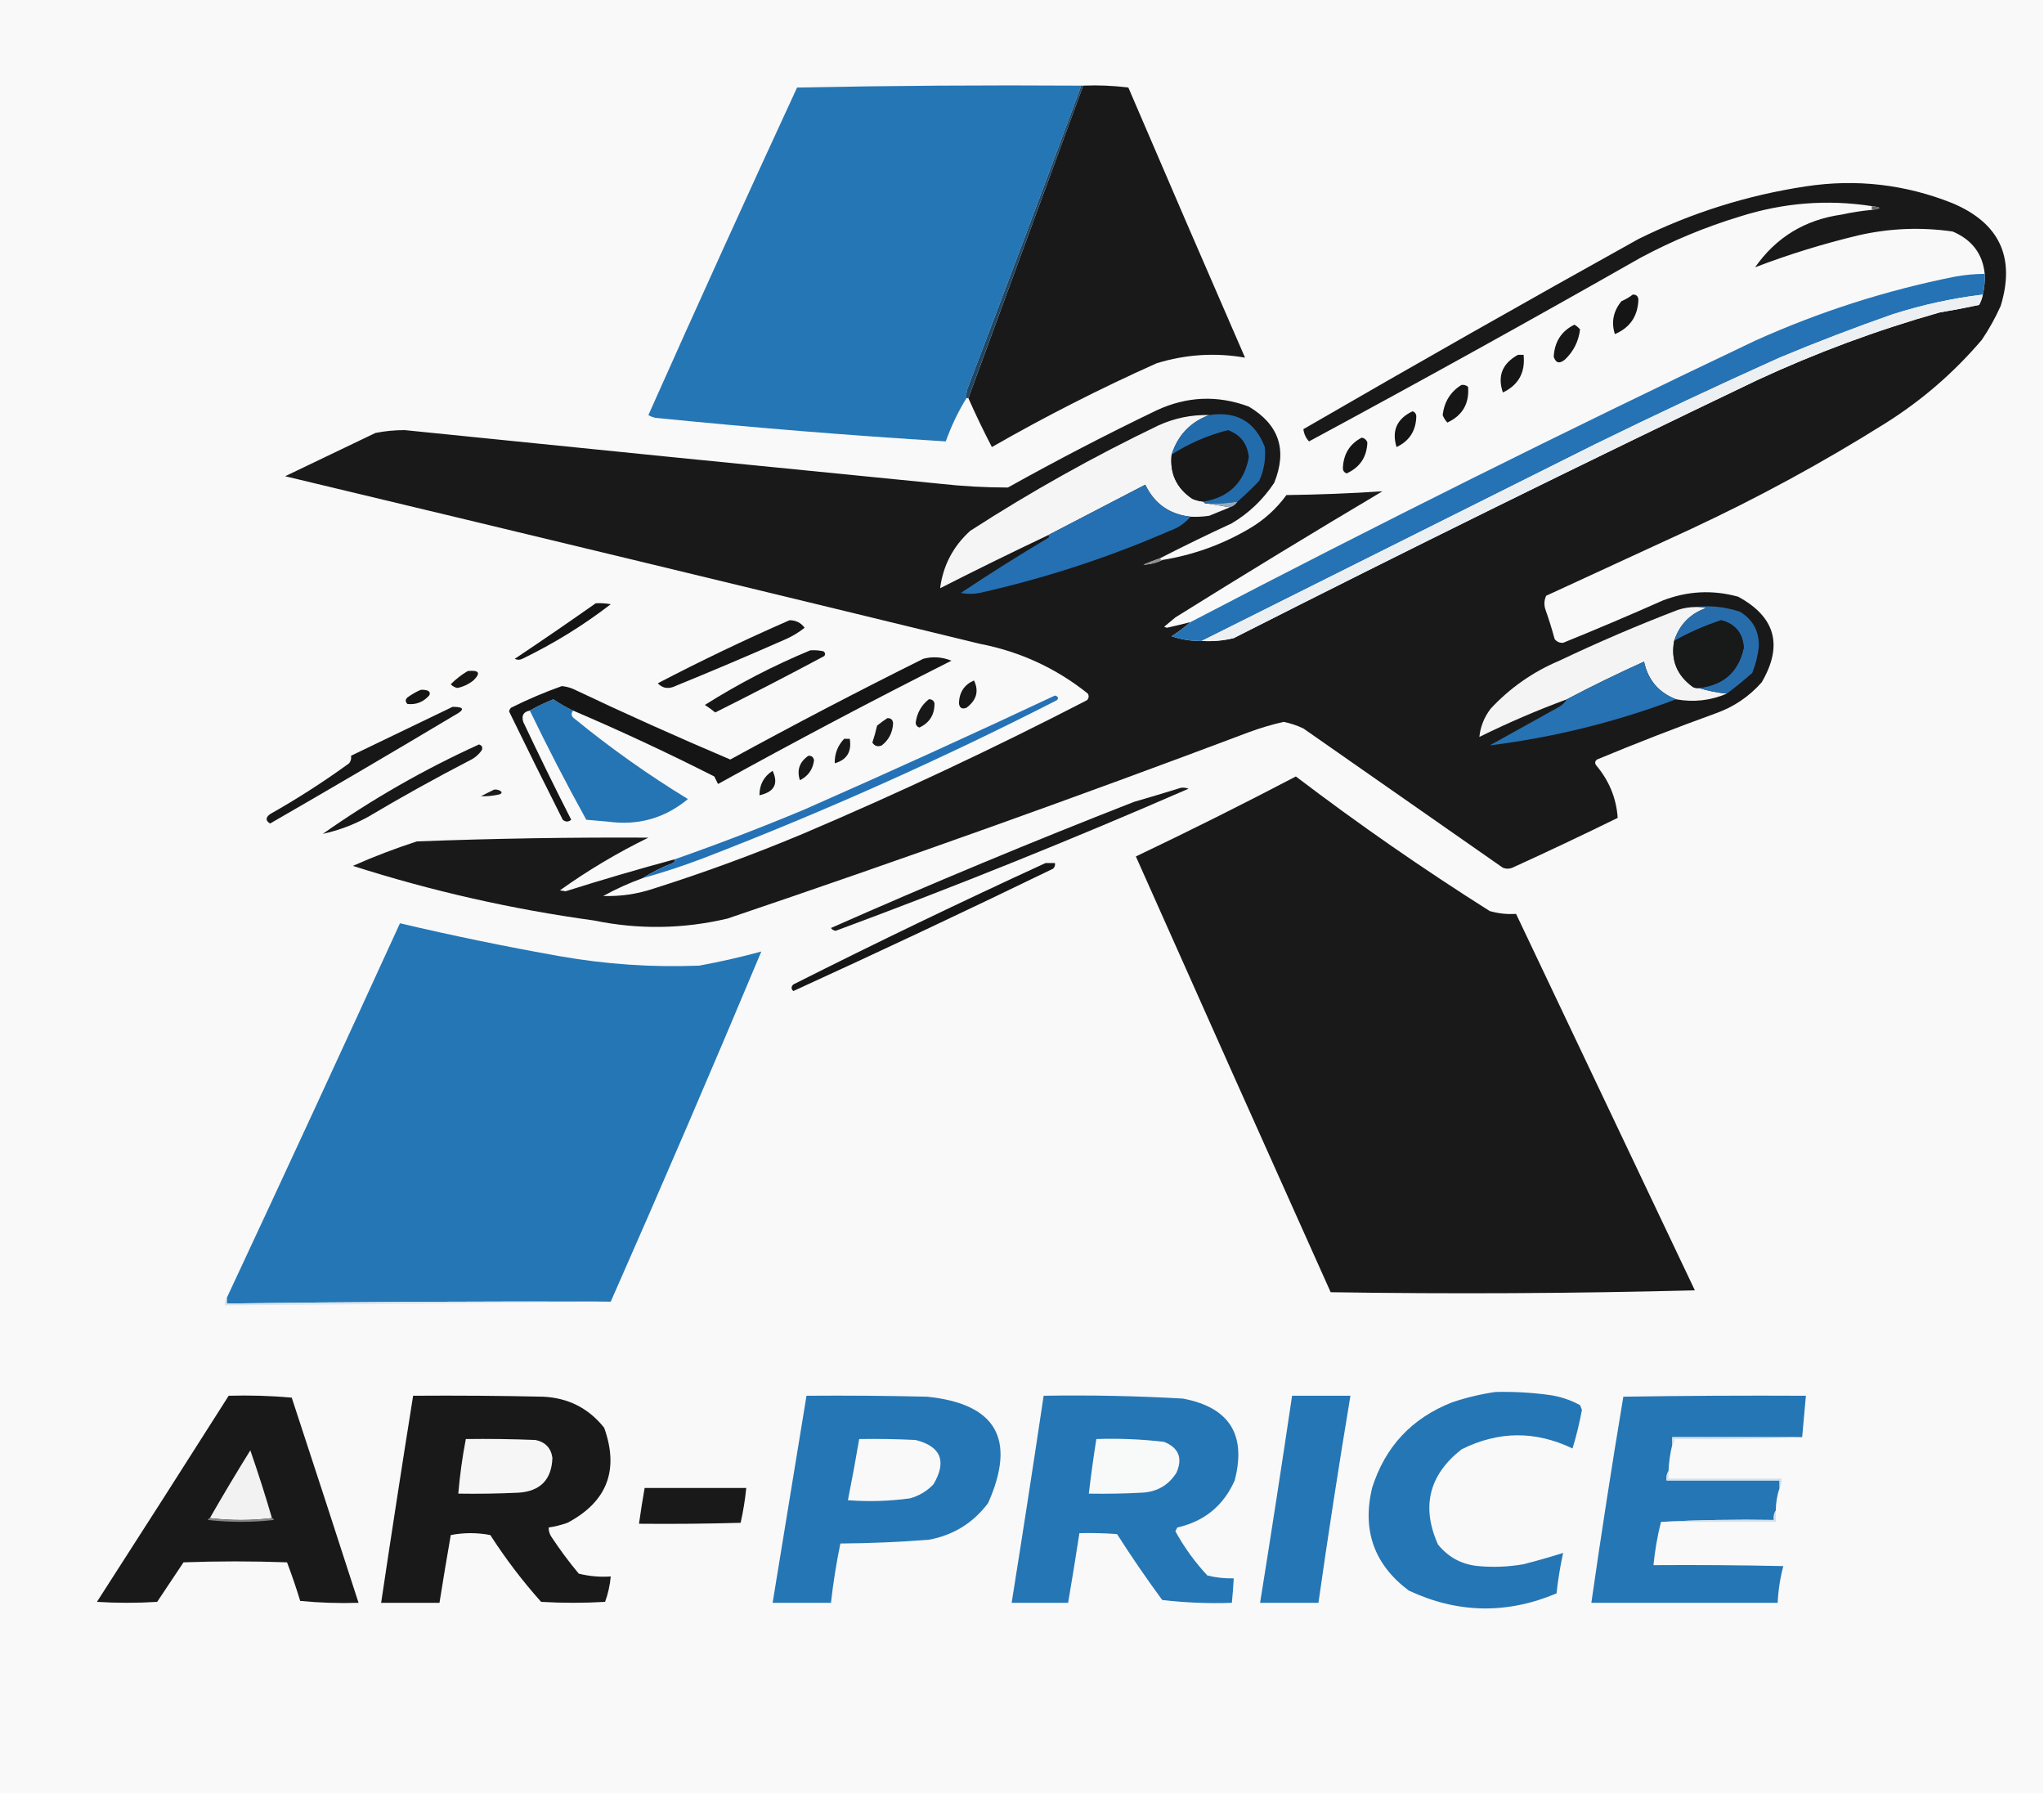
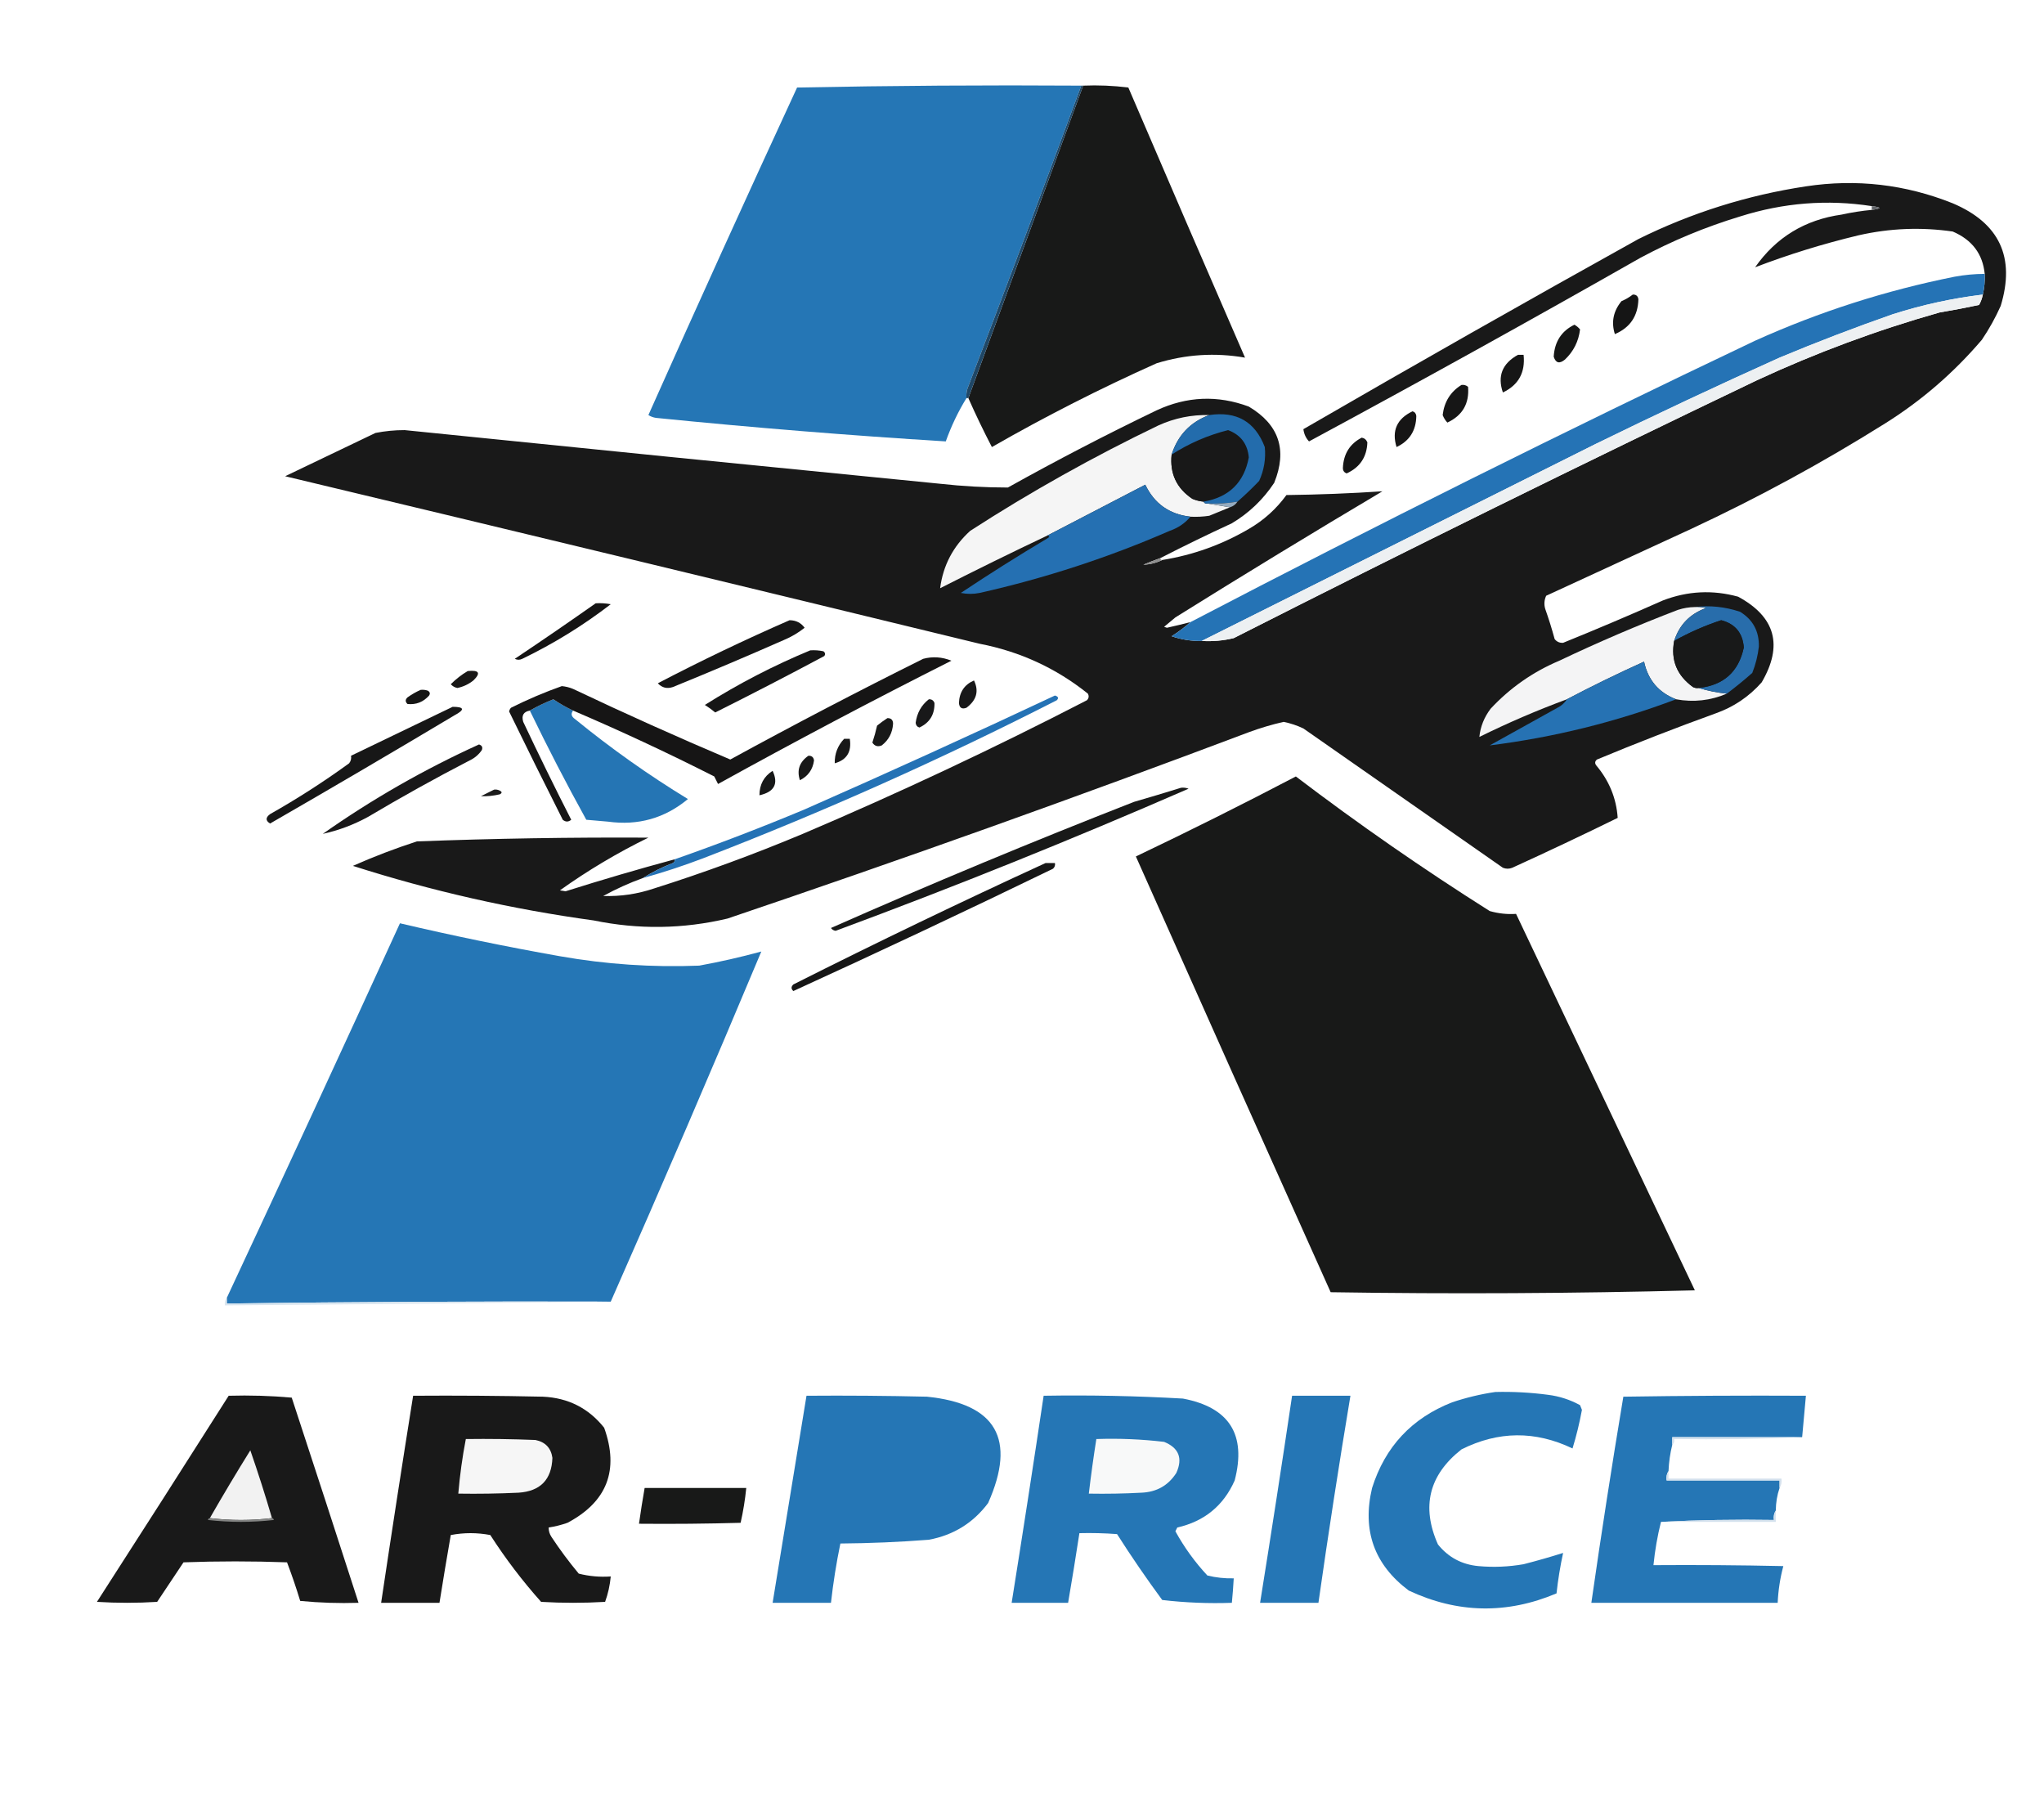
<svg xmlns="http://www.w3.org/2000/svg" version="1.1" width="1086px" height="953px" style="shape-rendering:geometricPrecision; text-rendering:geometricPrecision; image-rendering:optimizeQuality; fill-rule:evenodd; clip-rule:evenodd">
  <g>
-     <path style="opacity:1" fill="#f9f9f9" d="M -0.5,-0.5 C 361.5,-0.5 723.5,-0.5 1085.5,-0.5C 1085.5,317.167 1085.5,634.833 1085.5,952.5C 723.5,952.5 361.5,952.5 -0.5,952.5C -0.5,634.833 -0.5,317.167 -0.5,-0.5 Z" />
+     <path style="opacity:1" fill="none" d="M -0.5,-0.5 C 361.5,-0.5 723.5,-0.5 1085.5,-0.5C 1085.5,317.167 1085.5,634.833 1085.5,952.5C 723.5,952.5 361.5,952.5 -0.5,952.5C -0.5,634.833 -0.5,317.167 -0.5,-0.5 Z" />
  </g>
  <g>
    <path style="opacity:1" fill="#2576b5" d="M 574.5,45.5 C 554.638,99.248 534.472,152.914 514,206.5C 513.506,208.134 513.34,209.801 513.5,211.5C 509.115,218.61 505.448,226.277 502.5,234.5C 451.185,231.334 399.851,227.168 348.5,222C 347.062,221.781 345.729,221.281 344.5,220.5C 370.453,162.297 396.787,104.297 423.5,46.5C 473.829,45.5 524.162,45.167 574.5,45.5 Z" />
  </g>
  <g>
    <path style="opacity:1" fill="#181918" d="M 575.5,45.5 C 583.528,45.169 591.528,45.502 599.5,46.5C 620.038,94.407 640.704,142.24 661.5,190C 645.629,187.241 629.963,188.241 614.5,193C 584.538,206.397 555.371,221.231 527,237.5C 522.563,228.96 518.396,220.293 514.5,211.5C 534.833,156.167 555.167,100.833 575.5,45.5 Z" />
  </g>
  <g>
    <path style="opacity:1" fill="#191919" d="M 358.5,456.5 C 358.631,457.376 358.298,458.043 357.5,458.5C 351.868,460.649 346.535,463.316 341.5,466.5C 334.324,469.085 327.324,472.251 320.5,476C 329.71,476.299 338.71,474.966 347.5,472C 374.283,463.517 400.617,453.85 426.5,443C 477.801,421.18 528.135,397.514 577.5,372C 578.517,370.951 578.684,369.784 578,368.5C 561.129,354.985 541.962,346.152 520.5,342C 397.535,312.075 274.535,282.408 151.5,253C 167.531,245.317 183.531,237.651 199.5,230C 204.611,228.994 209.778,228.494 215,228.5C 309.811,238.164 404.645,247.664 499.5,257C 511.482,258.332 523.482,258.999 535.5,259C 561.393,244.553 587.727,230.886 614.5,218C 630.638,210.513 646.971,209.846 663.5,216C 679.575,225.559 684.075,239.059 677,256.5C 671.121,265.38 663.621,272.546 654.5,278C 641.653,283.924 628.987,290.091 616.5,296.5C 613.484,297.562 610.484,298.729 607.5,300C 611.051,299.869 614.385,299.035 617.5,297.5C 633.844,294.885 649.177,289.385 663.5,281C 671.412,276.424 678.078,270.424 683.5,263C 700.564,262.794 717.564,262.127 734.5,261C 697.57,282.936 660.903,305.27 624.5,328C 622.493,329.713 620.493,331.379 618.5,333C 619,333.167 619.5,333.333 620,333.5C 624.216,332.558 628.383,331.558 632.5,330.5C 629.482,333.202 626.149,335.702 622.5,338C 627.686,339.785 633.02,340.618 638.5,340.5C 644.262,340.851 649.928,340.351 655.5,339C 747.705,292.23 840.372,246.564 933.5,202C 964.89,187.426 997.224,175.426 1030.5,166C 1037.54,164.823 1044.54,163.49 1051.5,162C 1052.46,160.275 1053.13,158.441 1053.5,156.5C 1054.34,152.901 1054.68,149.234 1054.5,145.5C 1053.45,134.898 1047.78,127.398 1037.5,123C 1020.71,120.578 1004.04,121.245 987.5,125C 968.628,129.517 950.294,135.184 932.5,142C 943.646,126.081 958.98,116.747 978.5,114C 983.792,112.84 989.125,112.007 994.5,111.5C 999.833,110.833 999.833,110.167 994.5,109.5C 970.915,105.857 947.582,107.69 924.5,115C 906.116,120.573 888.449,127.907 871.5,137C 813.225,170.152 754.558,202.652 695.5,234.5C 693.835,232.744 692.835,230.577 692.5,228C 751.48,193.84 810.814,160.173 870.5,127C 898.664,113.057 928.331,103.724 959.5,99C 986.339,94.938 1012.34,97.938 1037.5,108C 1062.35,118.538 1070.85,136.705 1063,162.5C 1060.17,168.822 1056.84,174.822 1053,180.5C 1038.06,198.032 1020.89,212.865 1001.5,225C 968.371,245.776 934.038,264.442 898.5,281C 872.803,292.85 847.136,304.683 821.5,316.5C 820.456,318.768 820.289,321.101 821,323.5C 822.869,328.772 824.535,334.106 826,339.5C 827.126,340.944 828.626,341.61 830.5,341.5C 848.266,334.298 865.933,326.798 883.5,319C 896.641,313.943 909.974,313.276 923.5,317C 943.311,327.734 947.477,342.901 936,362.5C 929.267,370.117 921.1,375.617 911.5,379C 890.303,386.676 869.303,394.843 848.5,403.5C 847.417,404.365 847.251,405.365 848,406.5C 854.959,414.725 858.792,424.058 859.5,434.5C 840.985,443.59 822.318,452.423 803.5,461C 801.833,461.667 800.167,461.667 798.5,461C 763.167,436.333 727.833,411.667 692.5,387C 689.128,385.394 685.628,384.228 682,383.5C 675.724,384.925 669.558,386.758 663.5,389C 571.752,423.583 479.419,456.583 386.5,488C 362.938,493.563 339.271,493.897 315.5,489C 271.919,483.019 229.253,473.353 187.5,460C 198.61,455.075 209.943,450.741 221.5,447C 262.486,445.448 303.486,444.781 344.5,445C 327.971,453.089 312.304,462.423 297.5,473C 298.5,473.167 299.5,473.333 300.5,473.5C 319.734,467.421 339.067,461.755 358.5,456.5 Z" />
  </g>
  <g>
    <path style="opacity:1" fill="#63666a" d="M 994.5,109.5 C 999.833,110.167 999.833,110.833 994.5,111.5C 994.5,110.833 994.5,110.167 994.5,109.5 Z" />
  </g>
  <g>
    <path style="opacity:1" fill="#1f4766" d="M 574.5,45.5 C 574.833,45.5 575.167,45.5 575.5,45.5C 555.167,100.833 534.833,156.167 514.5,211.5C 514.167,211.5 513.833,211.5 513.5,211.5C 513.34,209.801 513.506,208.134 514,206.5C 534.472,152.914 554.638,99.248 574.5,45.5 Z" />
  </g>
  <g>
    <path style="opacity:1" fill="#2573b5" d="M 1054.5,145.5 C 1054.68,149.234 1054.34,152.901 1053.5,156.5C 1037.19,158.478 1021.19,161.978 1005.5,167C 985.276,174.075 965.276,181.741 945.5,190C 912.561,204.803 879.895,220.137 847.5,236C 777.586,270.957 707.919,305.79 638.5,340.5C 633.02,340.618 627.686,339.785 622.5,338C 626.149,335.702 629.482,333.202 632.5,330.5C 731.542,278.812 831.542,228.979 932.5,181C 966.531,165.656 1001.86,154.323 1038.5,147C 1043.79,146.023 1049.13,145.523 1054.5,145.5 Z" />
  </g>
  <g>
    <path style="opacity:1" fill="#151515" d="M 867.5,156.5 C 869.252,156.418 870.252,157.251 870.5,159C 870.253,167.899 866.086,174.065 858,177.5C 855.985,171.165 857.152,165.331 861.5,160C 863.727,159.059 865.727,157.892 867.5,156.5 Z" />
  </g>
  <g>
    <path style="opacity:1" fill="#151615" d="M 836.5,172.5 C 837.627,173.122 838.627,173.955 839.5,175C 838.731,181.322 836.064,186.656 831.5,191C 828.582,193.41 826.582,192.91 825.5,189.5C 825.966,181.525 829.632,175.859 836.5,172.5 Z" />
  </g>
  <g>
    <path style="opacity:1" fill="#161616" d="M 806.5,188.5 C 807.5,188.5 808.5,188.5 809.5,188.5C 810.487,197.868 806.821,204.534 798.5,208.5C 795.506,199.792 798.172,193.125 806.5,188.5 Z" />
  </g>
  <g>
    <path style="opacity:1" fill="#161616" d="M 776.5,204.5 C 777.822,204.33 778.989,204.663 780,205.5C 780.729,214.376 777.062,220.709 769,224.5C 767.916,223.335 767.083,222.002 766.5,220.5C 767.359,213.414 770.693,208.081 776.5,204.5 Z" />
  </g>
  <g>
    <path style="opacity:1" fill="#edf0f2" d="M 1053.5,156.5 C 1053.13,158.441 1052.46,160.275 1051.5,162C 1044.54,163.49 1037.54,164.823 1030.5,166C 997.224,175.426 964.89,187.426 933.5,202C 840.372,246.564 747.705,292.23 655.5,339C 649.928,340.351 644.262,340.851 638.5,340.5C 707.919,305.79 777.586,270.957 847.5,236C 879.895,220.137 912.561,204.803 945.5,190C 965.276,181.741 985.276,174.075 1005.5,167C 1021.19,161.978 1037.19,158.478 1053.5,156.5 Z" />
  </g>
  <g>
    <path style="opacity:1" fill="#161515" d="M 750.5,218.5 C 751.695,218.866 752.361,219.699 752.5,221C 752.379,228.761 748.879,234.261 742,237.5C 739.349,228.796 742.183,222.462 750.5,218.5 Z" />
  </g>
  <g>
    <path style="opacity:1" fill="#f5f5f5" d="M 642.5,220.5 C 632.466,224.203 625.799,231.203 622.5,241.5C 621.458,251.544 625.125,259.377 633.5,265C 635.436,265.813 637.436,266.313 639.5,266.5C 639.842,267.338 640.508,267.672 641.5,267.5C 645.5,268.167 649.5,268.833 653.5,269.5C 649.855,270.987 646.188,272.487 642.5,274C 639.183,274.498 635.85,274.665 632.5,274.5C 621.331,273.253 613.331,267.587 608.5,257.5C 591.137,266.514 573.803,275.514 556.5,284.5C 537.278,293.612 518.278,302.945 499.5,312.5C 501.07,300.412 506.403,290.245 515.5,282C 547.54,261.306 580.874,242.639 615.5,226C 624.086,222.103 633.086,220.27 642.5,220.5 Z" />
  </g>
  <g>
    <path style="opacity:1" fill="#181818" d="M 639.5,266.5 C 637.436,266.313 635.436,265.813 633.5,265C 625.125,259.377 621.458,251.544 622.5,241.5C 631.747,235.546 641.747,231.212 652.5,228.5C 659.177,231.01 662.844,235.844 663.5,243C 661.007,256.325 653.007,264.159 639.5,266.5 Z" />
  </g>
  <g>
    <path style="opacity:1" fill="#151515" d="M 723.5,232.5 C 724.922,232.75 725.922,233.583 726.5,235C 726.227,242.772 722.56,248.272 715.5,251.5C 714.119,251 713.453,250 713.5,248.5C 713.845,241.114 717.178,235.781 723.5,232.5 Z" />
  </g>
  <g>
    <path style="opacity:1" fill="#236cac" d="M 642.5,220.5 C 657.019,218.335 666.852,224.002 672,237.5C 672.61,243.738 671.61,249.738 669,255.5C 665.324,259.343 661.491,263.009 657.5,266.5C 652.228,267.4 646.895,267.733 641.5,267.5C 640.508,267.672 639.842,267.338 639.5,266.5C 653.007,264.159 661.007,256.325 663.5,243C 662.844,235.844 659.177,231.01 652.5,228.5C 641.747,231.212 631.747,235.546 622.5,241.5C 625.799,231.203 632.466,224.203 642.5,220.5 Z" />
  </g>
  <g>
    <path style="opacity:1" fill="#96acc0" d="M 657.5,266.5 C 656.564,267.974 655.23,268.974 653.5,269.5C 649.5,268.833 645.5,268.167 641.5,267.5C 646.895,267.733 652.228,267.4 657.5,266.5 Z" />
  </g>
  <g>
    <path style="opacity:1" fill="#2570b2" d="M 632.5,274.5 C 629.632,277.952 625.965,280.452 621.5,282C 589.076,296.14 555.409,307.14 520.5,315C 517.167,315.667 513.833,315.667 510.5,315C 525.546,304.969 540.879,295.302 556.5,286C 557.738,285.31 557.738,284.81 556.5,284.5C 573.803,275.514 591.137,266.514 608.5,257.5C 613.331,267.587 621.331,273.253 632.5,274.5 Z" />
  </g>
  <g>
    <path style="opacity:1" fill="#8e8e8e" d="M 616.5,296.5 C 616.5,297.167 616.833,297.5 617.5,297.5C 614.385,299.035 611.051,299.869 607.5,300C 610.484,298.729 613.484,297.562 616.5,296.5 Z" />
  </g>
  <g>
    <path style="opacity:1" fill="#f4f4f5" d="M 900.5,322.5 C 902.527,322.338 904.527,322.505 906.5,323C 897.912,326.087 892.245,331.92 889.5,340.5C 887.615,350.657 890.949,358.824 899.5,365C 900.448,365.483 901.448,365.649 902.5,365.5C 907.4,366.992 912.4,367.992 917.5,368.5C 908.808,372.199 899.808,373.199 890.5,371.5C 881.255,367.918 875.588,361.251 873.5,351.5C 859.522,357.809 845.855,364.476 832.5,371.5C 816.703,377.334 801.203,384 786,391.5C 786.56,386.029 788.56,381.029 792,376.5C 802.331,365.414 814.498,356.914 828.5,351C 849.152,341.174 870.152,332.174 891.5,324C 894.432,323.047 897.432,322.547 900.5,322.5 Z" />
  </g>
  <g>
    <path style="opacity:1" fill="#286dab" d="M 900.5,322.5 C 908.498,321.515 916.498,322.348 924.5,325C 931.35,329.196 934.683,335.363 934.5,343.5C 933.959,348.331 932.792,352.998 931,357.5C 926.675,361.319 922.175,364.986 917.5,368.5C 912.4,367.992 907.4,366.992 902.5,365.5C 915.757,364.071 923.757,356.904 926.5,344C 925.928,336.267 921.928,331.433 914.5,329.5C 905.768,332.369 897.434,336.035 889.5,340.5C 892.245,331.92 897.912,326.087 906.5,323C 904.527,322.505 902.527,322.338 900.5,322.5 Z" />
  </g>
  <g>
    <path style="opacity:1" fill="#151414" d="M 316.5,320.5 C 319.187,320.336 321.854,320.503 324.5,321C 309.892,332.252 294.226,341.919 277.5,350C 276.167,350.667 274.833,350.667 273.5,350C 288.012,340.304 302.345,330.47 316.5,320.5 Z" />
  </g>
  <g>
    <path style="opacity:1" fill="#181919" d="M 902.5,365.5 C 901.448,365.649 900.448,365.483 899.5,365C 890.949,358.824 887.615,350.657 889.5,340.5C 897.434,336.035 905.768,332.369 914.5,329.5C 921.928,331.433 925.928,336.267 926.5,344C 923.757,356.904 915.757,364.071 902.5,365.5 Z" />
  </g>
  <g>
    <path style="opacity:1" fill="#161616" d="M 419.5,329.5 C 422.89,329.511 425.556,330.845 427.5,333.5C 424.166,336.169 420.5,338.336 416.5,340C 396.949,348.609 377.282,356.942 357.5,365C 354.351,366.035 351.684,365.368 349.5,363C 372.529,350.984 395.862,339.817 419.5,329.5 Z" />
  </g>
  <g>
    <path style="opacity:1" fill="#161616" d="M 430.5,345.5 C 432.857,345.337 435.19,345.503 437.5,346C 438.451,346.718 438.617,347.551 438,348.5C 418.824,358.755 399.49,368.755 380,378.5C 378.255,377.044 376.422,375.711 374.5,374.5C 392.38,363.227 411.047,353.561 430.5,345.5 Z" />
  </g>
  <g>
    <path style="opacity:1" fill="#181716" d="M 248.5,356.5 C 254.587,355.869 255.587,357.536 251.5,361.5C 249,363.5 246.166,364.833 243,365.5C 241.605,365.22 240.438,364.553 239.5,363.5C 242.233,360.761 245.233,358.427 248.5,356.5 Z" />
  </g>
  <g>
    <path style="opacity:1" fill="#181819" d="M 517.5,361.5 C 520.213,367.134 518.88,371.967 513.5,376C 511.08,376.915 509.747,376.082 509.5,373.5C 509.712,367.712 512.379,363.712 517.5,361.5 Z" />
  </g>
  <g>
    <path style="opacity:1" fill="#2672b3" d="M 890.5,371.5 C 858.499,383.584 825.499,391.75 791.5,396C 803.46,389.399 815.46,382.733 827.5,376C 829.618,374.951 831.284,373.451 832.5,371.5C 845.855,364.476 859.522,357.809 873.5,351.5C 875.588,361.251 881.255,367.918 890.5,371.5 Z" />
  </g>
  <g>
    <path style="opacity:1" fill="#151514" d="M 223.5,366.5 C 224.873,366.343 226.207,366.51 227.5,367C 228.451,367.718 228.617,368.551 228,369.5C 224.904,372.975 221.07,374.475 216.5,374C 215.269,372.817 215.269,371.651 216.5,370.5C 218.765,368.873 221.099,367.539 223.5,366.5 Z" />
  </g>
  <g>
    <path style="opacity:1" fill="#2575b4" d="M 304.5,377.5 C 303.201,379.153 303.534,380.653 305.5,382C 324.552,397.559 344.552,411.726 365.5,424.5C 353.211,434.711 339.045,438.711 323,436.5C 319.167,436.167 315.333,435.833 311.5,435.5C 300.945,416.388 290.945,397.055 281.5,377.5C 285.434,375.232 289.601,373.232 294,371.5C 297.447,373.823 300.947,375.823 304.5,377.5 Z" />
  </g>
  <g>
    <path style="opacity:1" fill="#181819" d="M 493.5,371.5 C 494.995,371.415 495.995,372.081 496.5,373.5C 496.616,379.61 493.95,383.943 488.5,386.5C 487.28,386.113 486.613,385.28 486.5,384C 487.191,378.771 489.525,374.605 493.5,371.5 Z" />
  </g>
  <g>
    <path style="opacity:1" fill="#181918" d="M 471.5,381.5 C 473.484,381.484 474.484,382.484 474.5,384.5C 474.193,389.284 472.193,393.117 468.5,396C 466.359,396.884 464.693,396.384 463.5,394.5C 464.488,391.55 465.321,388.55 466,385.5C 467.812,384.023 469.645,382.69 471.5,381.5 Z" />
  </g>
  <g>
    <path style="opacity:1" fill="#161515" d="M 304.5,377.5 C 300.947,375.823 297.447,373.823 294,371.5C 289.601,373.232 285.434,375.232 281.5,377.5C 278.143,378.121 276.976,380.121 278,383.5C 286.228,400.956 294.728,418.29 303.5,435.5C 301.994,436.747 300.494,436.747 299,435.5C 289.38,416.426 279.88,397.259 270.5,378C 270.645,377.228 270.978,376.561 271.5,376C 280.289,371.604 289.289,367.77 298.5,364.5C 300.577,364.692 302.577,365.192 304.5,366C 332.062,379.077 359.895,391.577 388,403.5C 421.713,385.058 455.88,367.224 490.5,350C 495.513,348.659 500.513,348.993 505.5,351C 463.661,372.084 422.327,393.917 381.5,416.5C 380.833,415.167 380.167,413.833 379.5,412.5C 354.828,399.996 329.828,388.329 304.5,377.5 Z" />
  </g>
  <g>
    <path style="opacity:1" fill="#171717" d="M 240.5,375.5 C 246.753,375.52 247.086,377.02 241.5,380C 208.998,399.419 176.331,418.586 143.5,437.5C 141.043,435.999 141.043,434.332 143.5,432.5C 158.037,424.289 172.037,415.289 185.5,405.5C 186.429,404.311 186.762,402.978 186.5,401.5C 204.528,392.819 222.528,384.152 240.5,375.5 Z" />
  </g>
  <g>
    <path style="opacity:1" fill="#181818" d="M 448.5,392.5 C 449.5,392.5 450.5,392.5 451.5,392.5C 452.578,399.373 449.912,403.707 443.5,405.5C 443.408,400.437 445.074,396.103 448.5,392.5 Z" />
  </g>
  <g>
    <path style="opacity:1" fill="#191819" d="M 254.5,395.5 C 256.085,396.002 256.585,397.002 256,398.5C 254.337,400.917 252.171,402.75 249.5,404C 231.178,413.493 213.178,423.493 195.5,434C 187.828,438.182 179.828,441.182 171.5,443C 197.664,424.583 225.331,408.75 254.5,395.5 Z" />
  </g>
  <g>
    <path style="opacity:1" fill="#181818" d="M 429.5,401.5 C 431.252,401.418 432.252,402.251 432.5,404C 431.832,408.846 429.332,412.346 425,414.5C 423.263,409.14 424.763,404.806 429.5,401.5 Z" />
  </g>
  <g>
    <path style="opacity:1" fill="#171818" d="M 410.5,409.5 C 413.721,416.398 411.388,420.731 403.5,422.5C 403.501,416.827 405.834,412.494 410.5,409.5 Z" />
  </g>
  <g>
    <path style="opacity:1" fill="#2472b5" d="M 341.5,466.5 C 346.535,463.316 351.868,460.649 357.5,458.5C 358.298,458.043 358.631,457.376 358.5,456.5C 381.664,448.385 404.664,439.552 427.5,430C 472.102,410.365 516.435,390.198 560.5,369.5C 562.271,370.035 562.604,370.869 561.5,372C 500.281,403.277 437.615,431.277 373.5,456C 362.982,460.006 352.315,463.506 341.5,466.5 Z" />
  </g>
  <g>
    <path style="opacity:1" fill="#181918" d="M 688.5,412.5 C 721.758,437.803 756.091,461.636 791.5,484C 796.139,485.323 800.805,485.823 805.5,485.5C 837.15,552.136 868.817,618.803 900.5,685.5C 835.937,687.164 771.437,687.498 707,686.5C 672.354,609.377 637.854,532.21 603.5,455C 632.173,441.33 660.506,427.164 688.5,412.5 Z" />
  </g>
  <g>
    <path style="opacity:1" fill="#181918" d="M 627.5,418.5 C 628.873,418.343 630.207,418.51 631.5,419C 569.719,445.928 507.219,471.094 444,494.5C 442.941,494.37 442.108,493.87 441.5,493C 494.646,469.504 548.313,447.171 602.5,426C 610.971,423.55 619.304,421.05 627.5,418.5 Z" />
  </g>
  <g>
    <path style="opacity:1" fill="#1b1b1b" d="M 262.5,419.5 C 263.552,419.351 264.552,419.517 265.5,420C 266.833,420.667 266.833,421.333 265.5,422C 262.166,422.781 258.833,423.114 255.5,423C 257.925,421.787 260.259,420.621 262.5,419.5 Z" />
  </g>
  <g>
    <path style="opacity:1" fill="#2576b5" d="M 324.5,691.5 C 256.496,691.295 188.496,691.629 120.5,692.5C 120.5,691.5 120.5,690.5 120.5,689.5C 151.409,623.345 182.076,557.011 212.5,490.5C 240.654,497.121 268.988,502.955 297.5,508C 321.987,512.318 346.654,513.985 371.5,513C 382.63,510.967 393.63,508.467 404.5,505.5C 378.419,567.739 351.752,629.739 324.5,691.5 Z" />
  </g>
  <g>
    <path style="opacity:1" fill="#161616" d="M 555.5,458.5 C 557.167,458.5 558.833,458.5 560.5,458.5C 560.719,459.675 560.386,460.675 559.5,461.5C 513.772,483.697 467.772,505.363 421.5,526.5C 420.269,525.349 420.269,524.183 421.5,523C 465.83,500.667 510.497,479.167 555.5,458.5 Z" />
  </g>
  <g>
    <path style="opacity:1" fill="#dae6ef" d="M 120.5,689.5 C 120.5,690.5 120.5,691.5 120.5,692.5C 188.496,691.629 256.496,691.295 324.5,691.5C 256.332,692.304 187.998,692.97 119.5,693.5C 119.232,691.901 119.566,690.568 120.5,689.5 Z" />
  </g>
  <g>
    <path style="opacity:1" fill="#2576b5" d="M 794.5,739.5 C 803.874,739.269 813.208,739.769 822.5,741C 828.523,741.755 834.19,743.589 839.5,746.5C 839.833,747.333 840.167,748.167 840.5,749C 839.216,755.969 837.549,762.802 835.5,769.5C 815.713,760.025 796.046,760.192 776.5,770C 759.229,783.585 755.062,800.418 764,820.5C 769.532,827.35 776.699,831.183 785.5,832C 793.542,832.723 801.542,832.39 809.5,831C 816.667,829.161 823.667,827.161 830.5,825C 828.962,832.063 827.795,839.229 827,846.5C 800.587,857.638 774.421,857.138 748.5,845C 730.131,831.235 723.631,813.068 729,790.5C 735.916,768.583 750.083,753.417 771.5,745C 779.135,742.445 786.802,740.612 794.5,739.5 Z" />
  </g>
  <g>
    <path style="opacity:1" fill="#191919" d="M 121.5,741.5 C 132.748,741.179 143.915,741.513 155,742.5C 166.937,778.81 178.77,815.143 190.5,851.5C 180.145,851.832 169.812,851.499 159.5,850.5C 157.394,843.57 155.061,836.737 152.5,830C 134.167,829.333 115.833,829.333 97.5,830C 92.833,837 88.167,844 83.5,851C 72.833,851.667 62.167,851.667 51.5,851C 74.972,814.547 98.306,778.047 121.5,741.5 Z" />
  </g>
  <g>
    <path style="opacity:1" fill="#191919" d="M 219.5,741.5 C 242.502,741.333 265.502,741.5 288.5,742C 301.891,742.612 312.725,748.112 321,758.5C 329.057,781.001 322.557,797.835 301.5,809C 298.232,810.15 294.899,810.984 291.5,811.5C 291.491,813.308 291.991,814.975 293,816.5C 297.468,823.268 302.301,829.768 307.5,836C 313.044,837.404 318.71,837.904 324.5,837.5C 324.071,842.149 323.071,846.649 321.5,851C 310.167,851.667 298.833,851.667 287.5,851C 277.603,839.925 268.603,828.092 260.5,815.5C 253.5,814.167 246.5,814.167 239.5,815.5C 237.407,827.482 235.407,839.482 233.5,851.5C 223.167,851.5 212.833,851.5 202.5,851.5C 207.98,814.806 213.647,778.139 219.5,741.5 Z" />
  </g>
  <g>
    <path style="opacity:1" fill="#2576b5" d="M 428.5,741.5 C 449.836,741.333 471.169,741.5 492.5,742C 529.279,745.714 540.113,764.547 525,798.5C 517.081,809.07 506.581,815.57 493.5,818C 477.868,819.216 462.201,819.883 446.5,820C 444.352,830.389 442.685,840.889 441.5,851.5C 431.167,851.5 420.833,851.5 410.5,851.5C 416.505,814.803 422.505,778.136 428.5,741.5 Z" />
  </g>
  <g>
    <path style="opacity:1" fill="#2576b5" d="M 554.5,741.5 C 579.195,741.093 603.862,741.593 628.5,743C 653.17,747.674 662.337,762.174 656,786.5C 650.065,799.898 639.898,808.231 625.5,811.5C 625.167,812.167 624.833,812.833 624.5,813.5C 629.165,822.007 634.831,829.841 641.5,837C 646.102,838.122 650.768,838.622 655.5,838.5C 655.261,842.842 654.927,847.176 654.5,851.5C 642.091,851.939 629.758,851.439 617.5,850C 609.109,838.608 601.109,826.941 593.5,815C 586.842,814.5 580.175,814.334 573.5,814.5C 571.608,826.85 569.608,839.184 567.5,851.5C 557.5,851.5 547.5,851.5 537.5,851.5C 543.352,814.866 549.019,778.2 554.5,741.5 Z" />
  </g>
  <g>
    <path style="opacity:1" fill="#2576b5" d="M 686.5,741.5 C 696.833,741.5 707.167,741.5 717.5,741.5C 711.4,778.101 705.733,814.768 700.5,851.5C 690.167,851.5 679.833,851.5 669.5,851.5C 675.383,814.868 681.05,778.202 686.5,741.5 Z" />
  </g>
  <g>
    <path style="opacity:1" fill="#2576b5" d="M 957.5,763.5 C 934.5,763.5 911.5,763.5 888.5,763.5C 888.5,764.833 888.5,766.167 888.5,767.5C 887.372,772.062 886.705,776.728 886.5,781.5C 885.549,782.919 885.216,784.585 885.5,786.5C 905.5,786.5 925.5,786.5 945.5,786.5C 945.5,787.833 945.5,789.167 945.5,790.5C 944.205,794.267 943.539,798.267 943.5,802.5C 942.549,803.919 942.216,805.585 942.5,807.5C 922.326,807.17 902.326,807.503 882.5,808.5C 880.623,815.943 879.29,823.61 878.5,831.5C 901.502,831.333 924.502,831.5 947.5,832C 945.802,838.36 944.802,844.86 944.5,851.5C 911.5,851.5 878.5,851.5 845.5,851.5C 850.752,814.898 856.419,778.398 862.5,742C 894.832,741.5 927.165,741.333 959.5,741.5C 958.833,748.833 958.167,756.167 957.5,763.5 Z" />
  </g>
  <g>
    <path style="opacity:1" fill="#d4e1ed" d="M 957.5,763.5 C 935.006,764.497 912.339,764.831 889.5,764.5C 889.737,765.791 889.404,766.791 888.5,767.5C 888.5,766.167 888.5,764.833 888.5,763.5C 911.5,763.5 934.5,763.5 957.5,763.5 Z" />
  </g>
  <g>
    <path style="opacity:1" fill="#f6f6f6" d="M 247.5,764.5 C 259.838,764.333 272.171,764.5 284.5,765C 289.754,766.086 292.754,769.253 293.5,774.5C 293.1,786.067 287.1,792.234 275.5,793C 264.839,793.5 254.172,793.667 243.5,793.5C 244.315,783.76 245.648,774.094 247.5,764.5 Z" />
  </g>
  <g>
-     <path style="opacity:1" fill="#f9f9f9" d="M 456.5,764.5 C 466.506,764.334 476.506,764.5 486.5,765C 499.967,768.452 503.134,776.285 496,788.5C 492.547,792.145 488.38,794.645 483.5,796C 472.544,797.517 461.544,797.85 450.5,797C 452.662,786.192 454.662,775.359 456.5,764.5 Z" />
+     <path style="opacity:1" fill="none" d="M 456.5,764.5 C 466.506,764.334 476.506,764.5 486.5,765C 499.967,768.452 503.134,776.285 496,788.5C 492.547,792.145 488.38,794.645 483.5,796C 472.544,797.517 461.544,797.85 450.5,797C 452.662,786.192 454.662,775.359 456.5,764.5 Z" />
  </g>
  <g>
    <path style="opacity:1" fill="#f8f9f9" d="M 582.5,764.5 C 594.562,764.085 606.562,764.585 618.5,766C 626.345,769.197 628.512,774.697 625,782.5C 620.728,789.162 614.562,792.662 606.5,793C 597.173,793.5 587.839,793.666 578.5,793.5C 579.647,783.806 580.98,774.139 582.5,764.5 Z" />
  </g>
  <g>
    <path style="opacity:1" fill="#f2f2f2" d="M 144.5,806.5 C 133.5,807.833 122.5,807.833 111.5,806.5C 118.44,794.386 125.607,782.386 133,770.5C 137.138,782.415 140.972,794.415 144.5,806.5 Z" />
  </g>
  <g>
    <path style="opacity:1" fill="#d4e1ed" d="M 886.5,781.5 C 886.5,782.833 886.5,784.167 886.5,785.5C 906.5,785.5 926.5,785.5 946.5,785.5C 946.784,787.415 946.451,789.081 945.5,790.5C 945.5,789.167 945.5,787.833 945.5,786.5C 925.5,786.5 905.5,786.5 885.5,786.5C 885.216,784.585 885.549,782.919 886.5,781.5 Z" />
  </g>
  <g>
    <path style="opacity:1" fill="#181918" d="M 342.5,790.5 C 360.5,790.5 378.5,790.5 396.5,790.5C 395.873,796.761 394.873,802.928 393.5,809C 375.503,809.5 357.503,809.667 339.5,809.5C 340.392,803.148 341.392,796.815 342.5,790.5 Z" />
  </g>
  <g>
    <path style="opacity:1" fill="#838483" d="M 111.5,806.5 C 122.5,807.833 133.5,807.833 144.5,806.5C 145.043,806.56 145.376,806.893 145.5,807.5C 133.833,808.833 122.167,808.833 110.5,807.5C 110.624,806.893 110.957,806.56 111.5,806.5 Z" />
  </g>
  <g>
    <path style="opacity:1" fill="#d4e1ed" d="M 943.5,802.5 C 943.5,804.5 943.5,806.5 943.5,808.5C 923.167,808.5 902.833,808.5 882.5,808.5C 902.326,807.503 922.326,807.17 942.5,807.5C 942.216,805.585 942.549,803.919 943.5,802.5 Z" />
  </g>
</svg>
